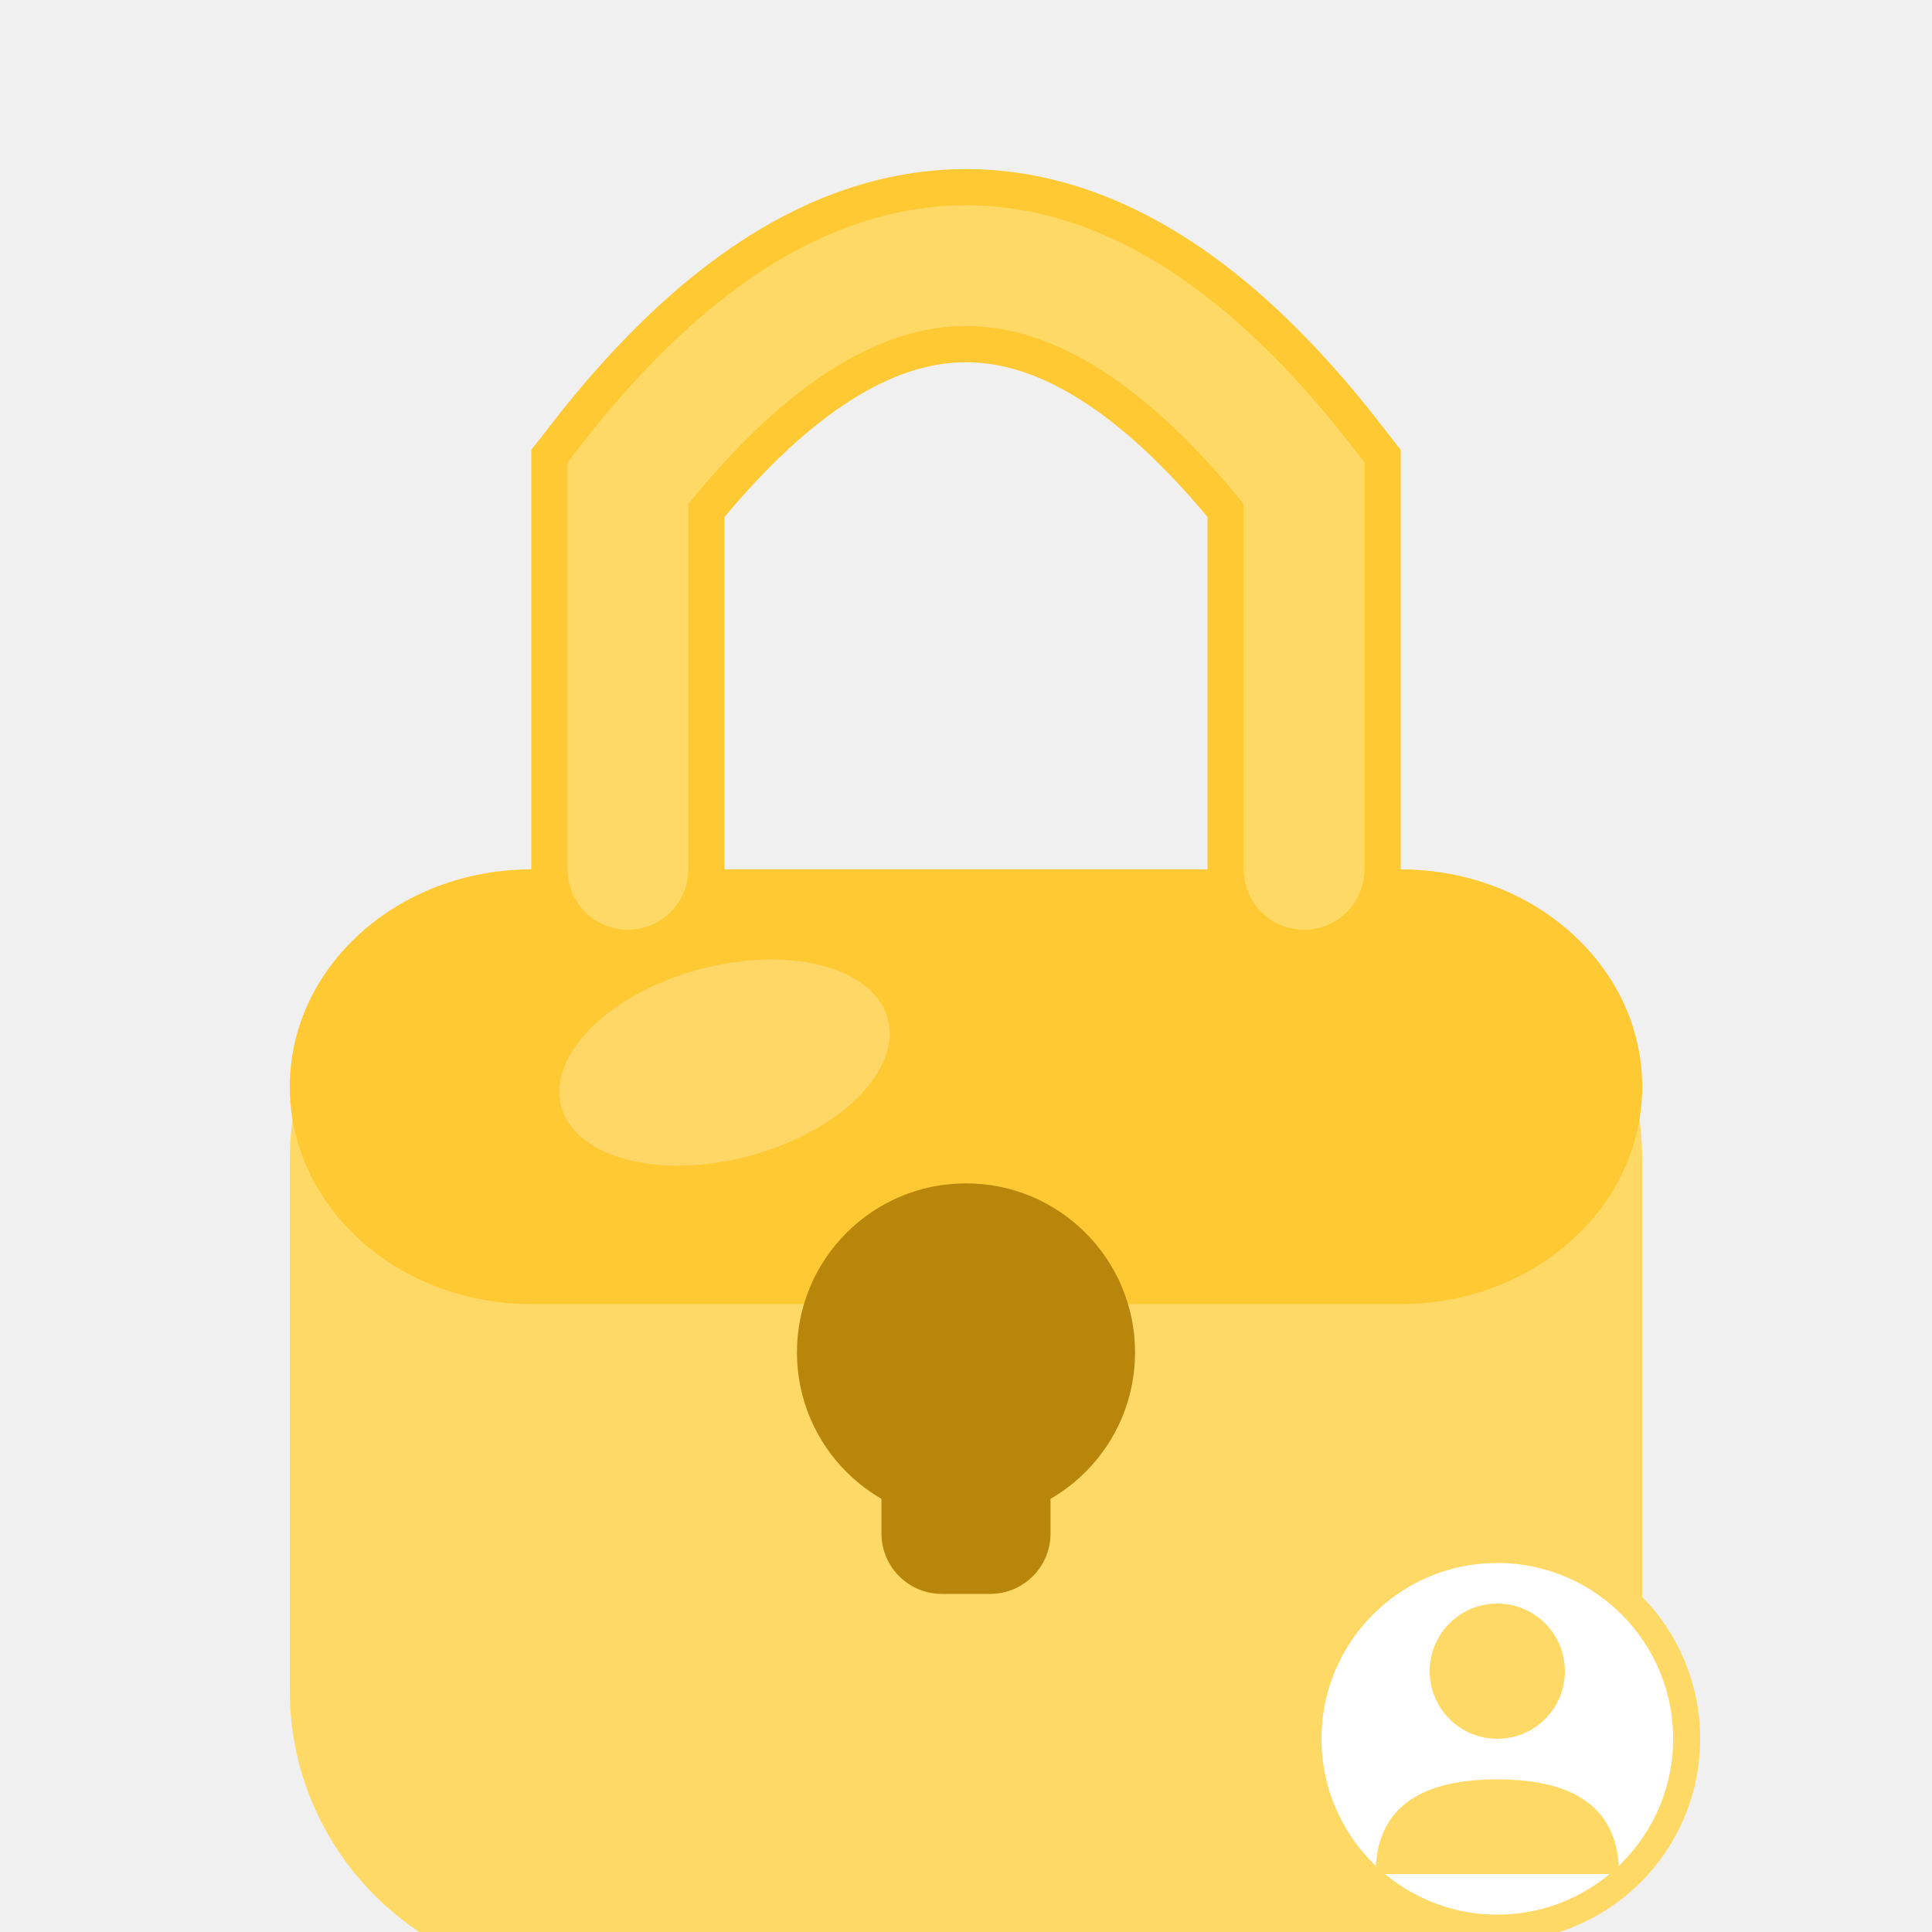
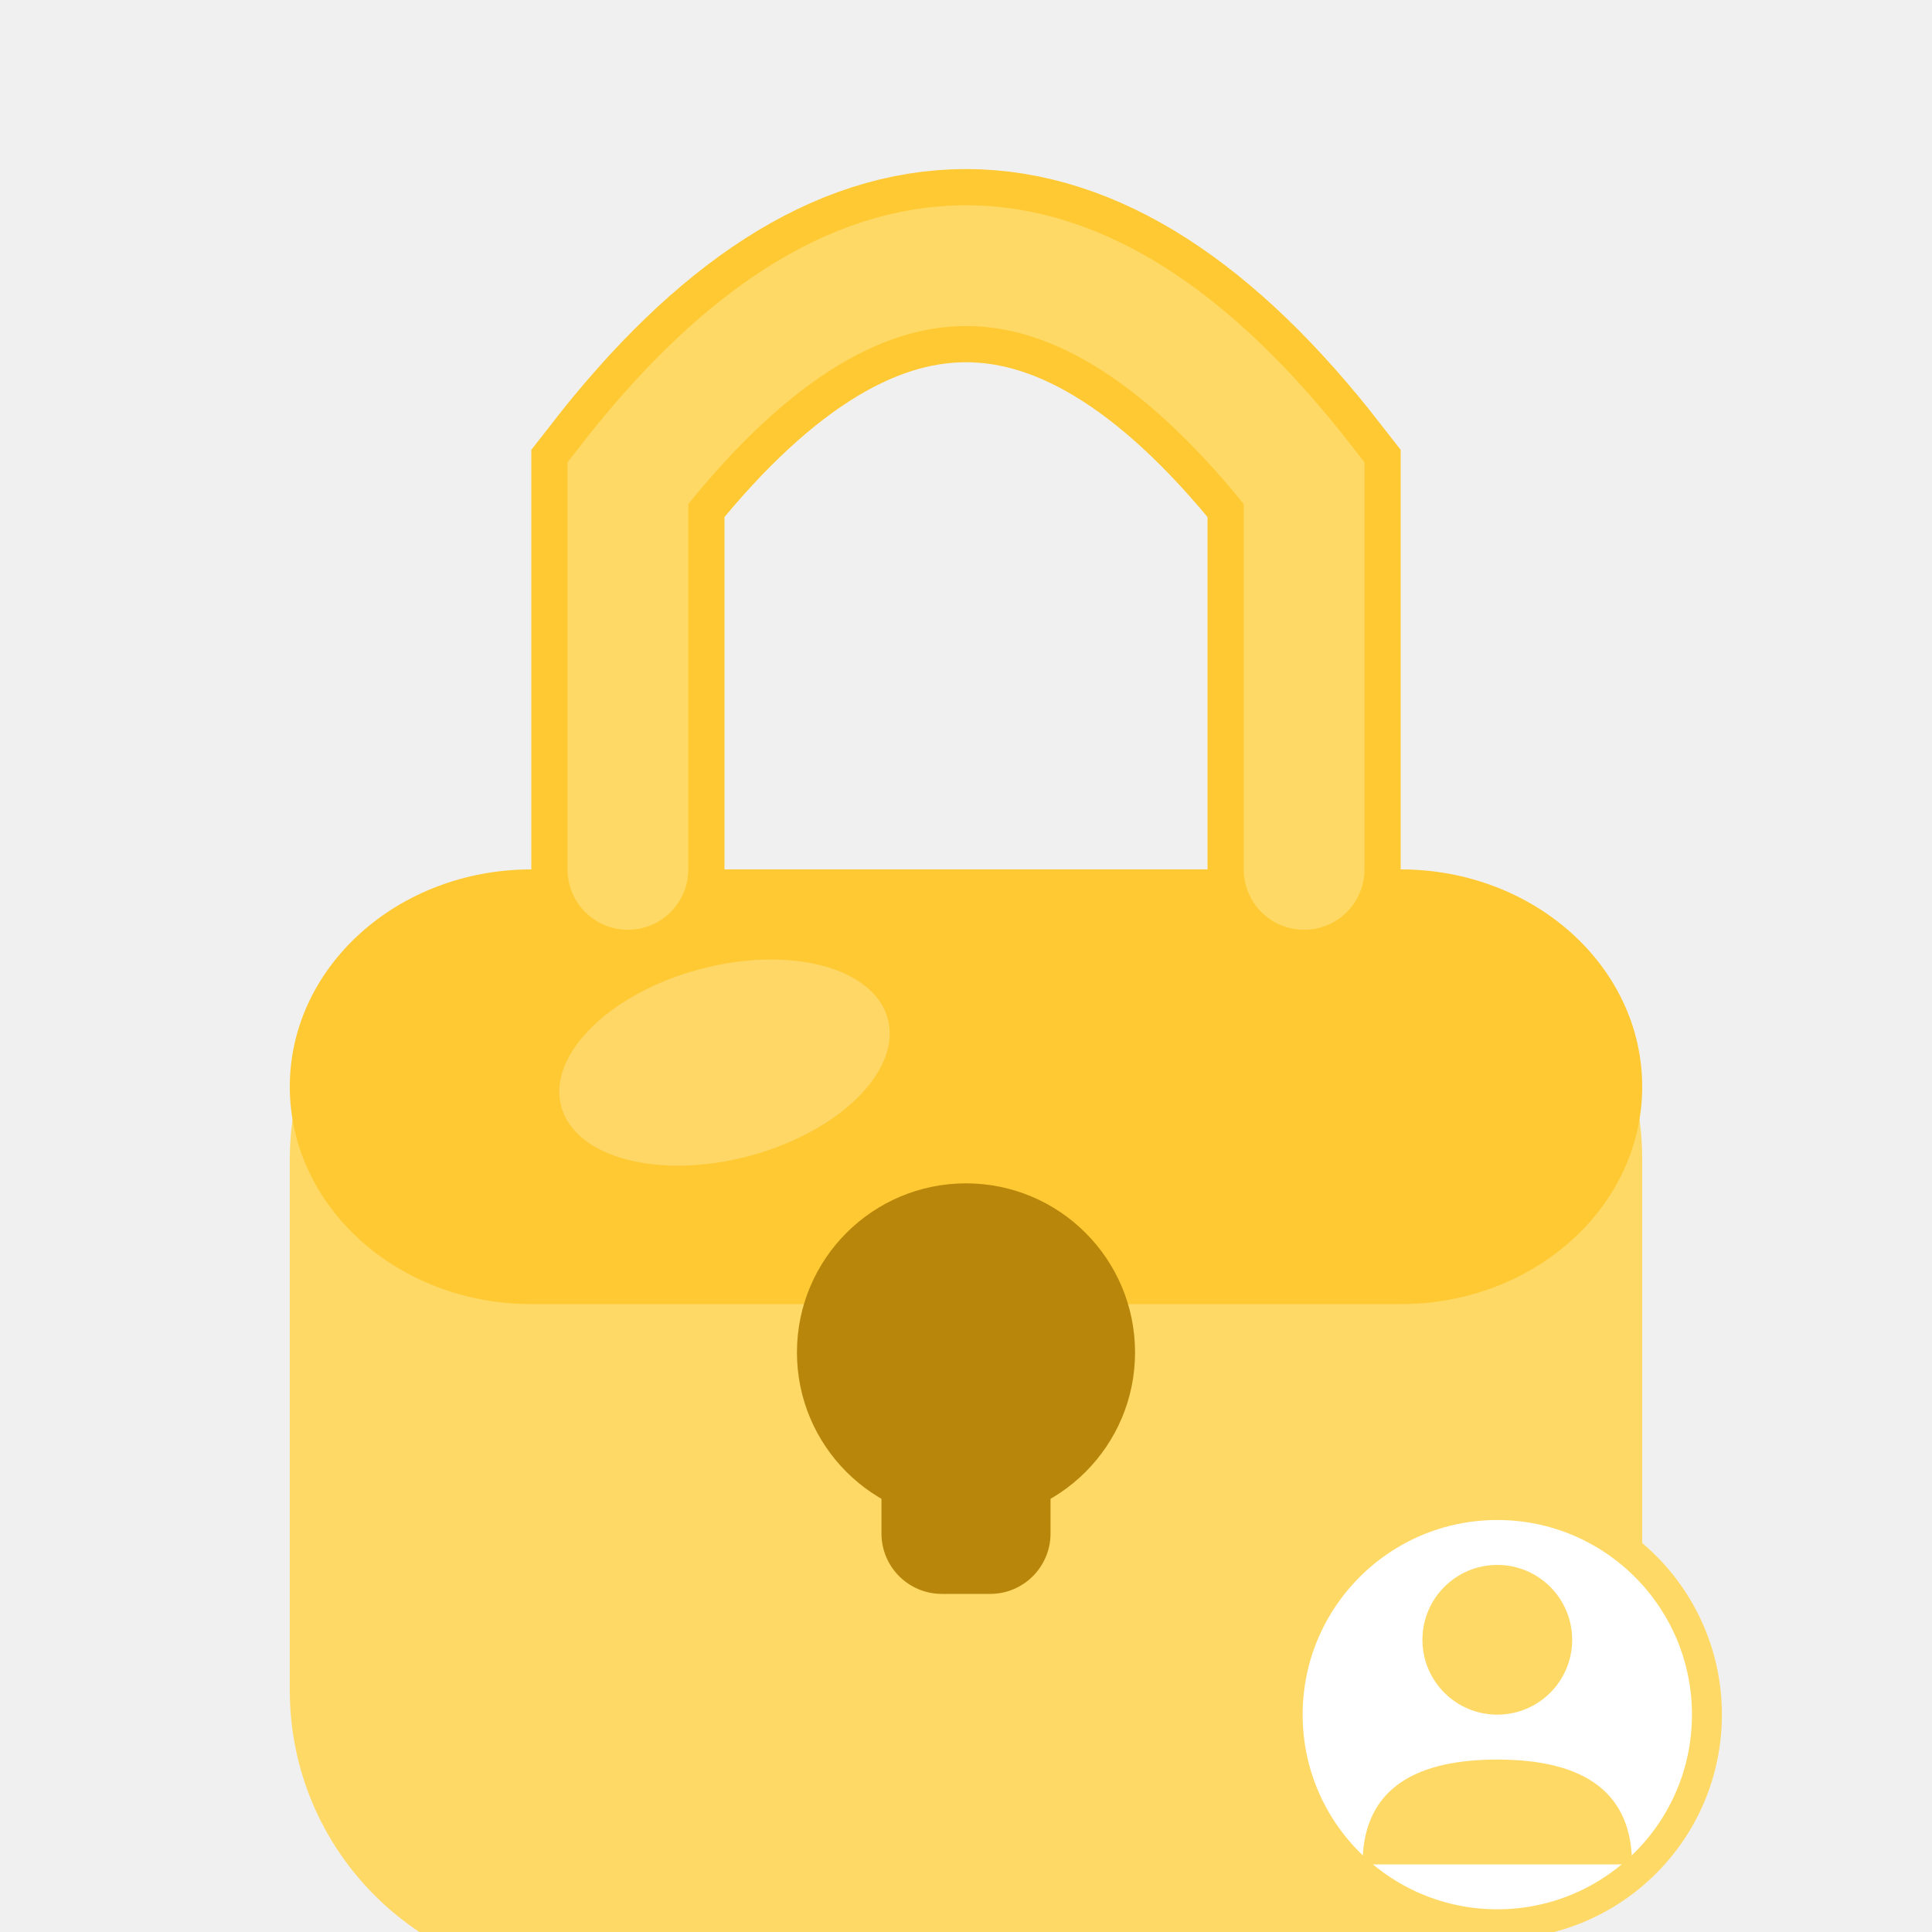
<svg xmlns="http://www.w3.org/2000/svg" width="80" height="80" viewBox="0 0 80 80">
  <g transform="translate(40, 48)">
    <rect x="-28" y="-12" width="56" height="46" rx="12" fill="#FFD966" />
    <rect x="-28" y="-12" width="56" height="18" rx="10" fill="#FFC933" />
    <path d="M-14 -12 L-14 -28 Q0 -46 14 -28 L14 -12" fill="none" stroke="#FFC933" stroke-width="8" stroke-linecap="round" />
    <path d="M-14 -12 L-14 -28 Q0 -46 14 -28 L14 -12" fill="none" stroke="#FFD966" stroke-width="5" stroke-linecap="round" />
    <circle cx="0" cy="8" r="7" fill="#B8860B" />
    <rect x="-3.5" y="8" width="7" height="10" rx="2.5" fill="#B8860B" />
    <ellipse cx="-10" cy="-4" rx="7" ry="4" fill="rgba(255,255,255,0.25)" transform="rotate(-15,-10,-4)" />
-     <g transform="translate(22, 24) scale(0.56) translate(-22, -24)">
-       <circle cx="22" cy="24" r="14" fill="white" stroke="#FFD966" stroke-width="2" />
-       <circle cx="22" cy="19" r="5" fill="#FFD966" />
-       <path d="M13 34 Q13 27 22 27 Q31 27 31 34" fill="#FFD966" />
+     <g transform="translate(0, -1)">
+       <g transform="translate(22, 24) scale(0.62) translate(-22, -24)">
+         <circle cx="22" cy="24" r="14" fill="white" stroke="#FFD966" stroke-width="2" />
+         <circle cx="22" cy="19" r="5" fill="#FFD966" />
+         <path d="M13 34 Q13 27 22 27 Q31 27 31 34" fill="#FFD966" />
+       </g>
    </g>
  </g>
</svg>
